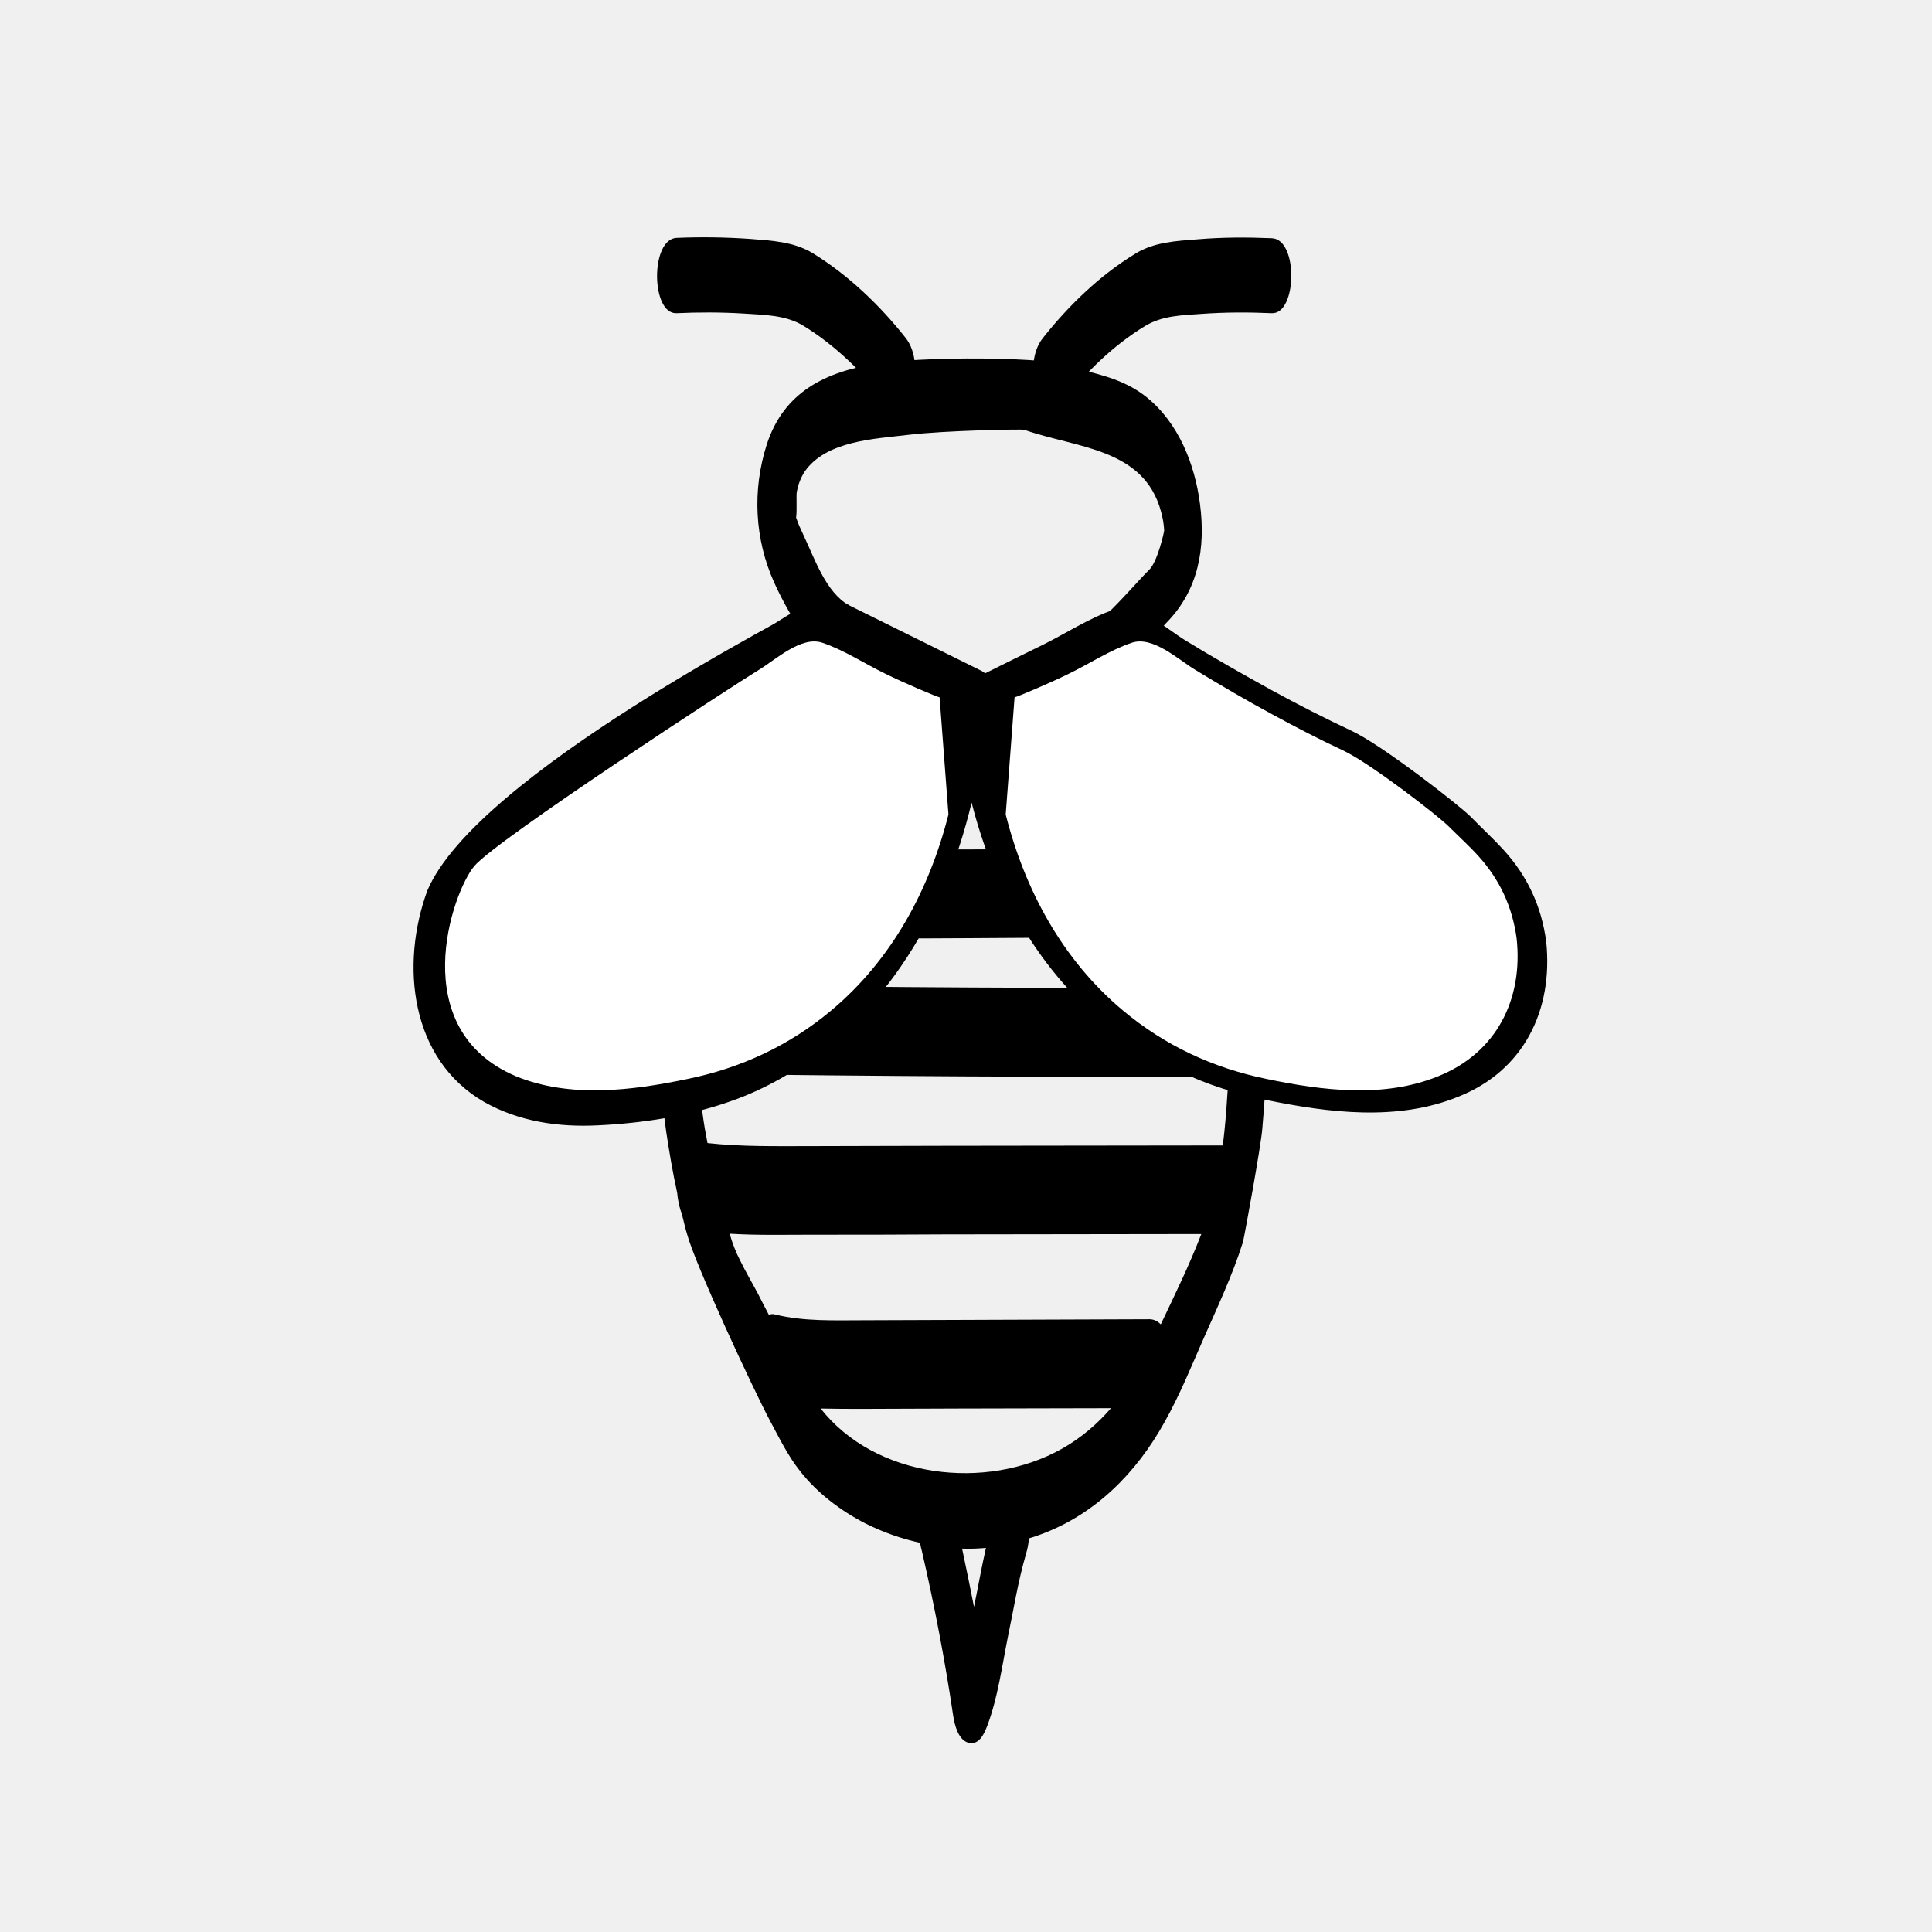
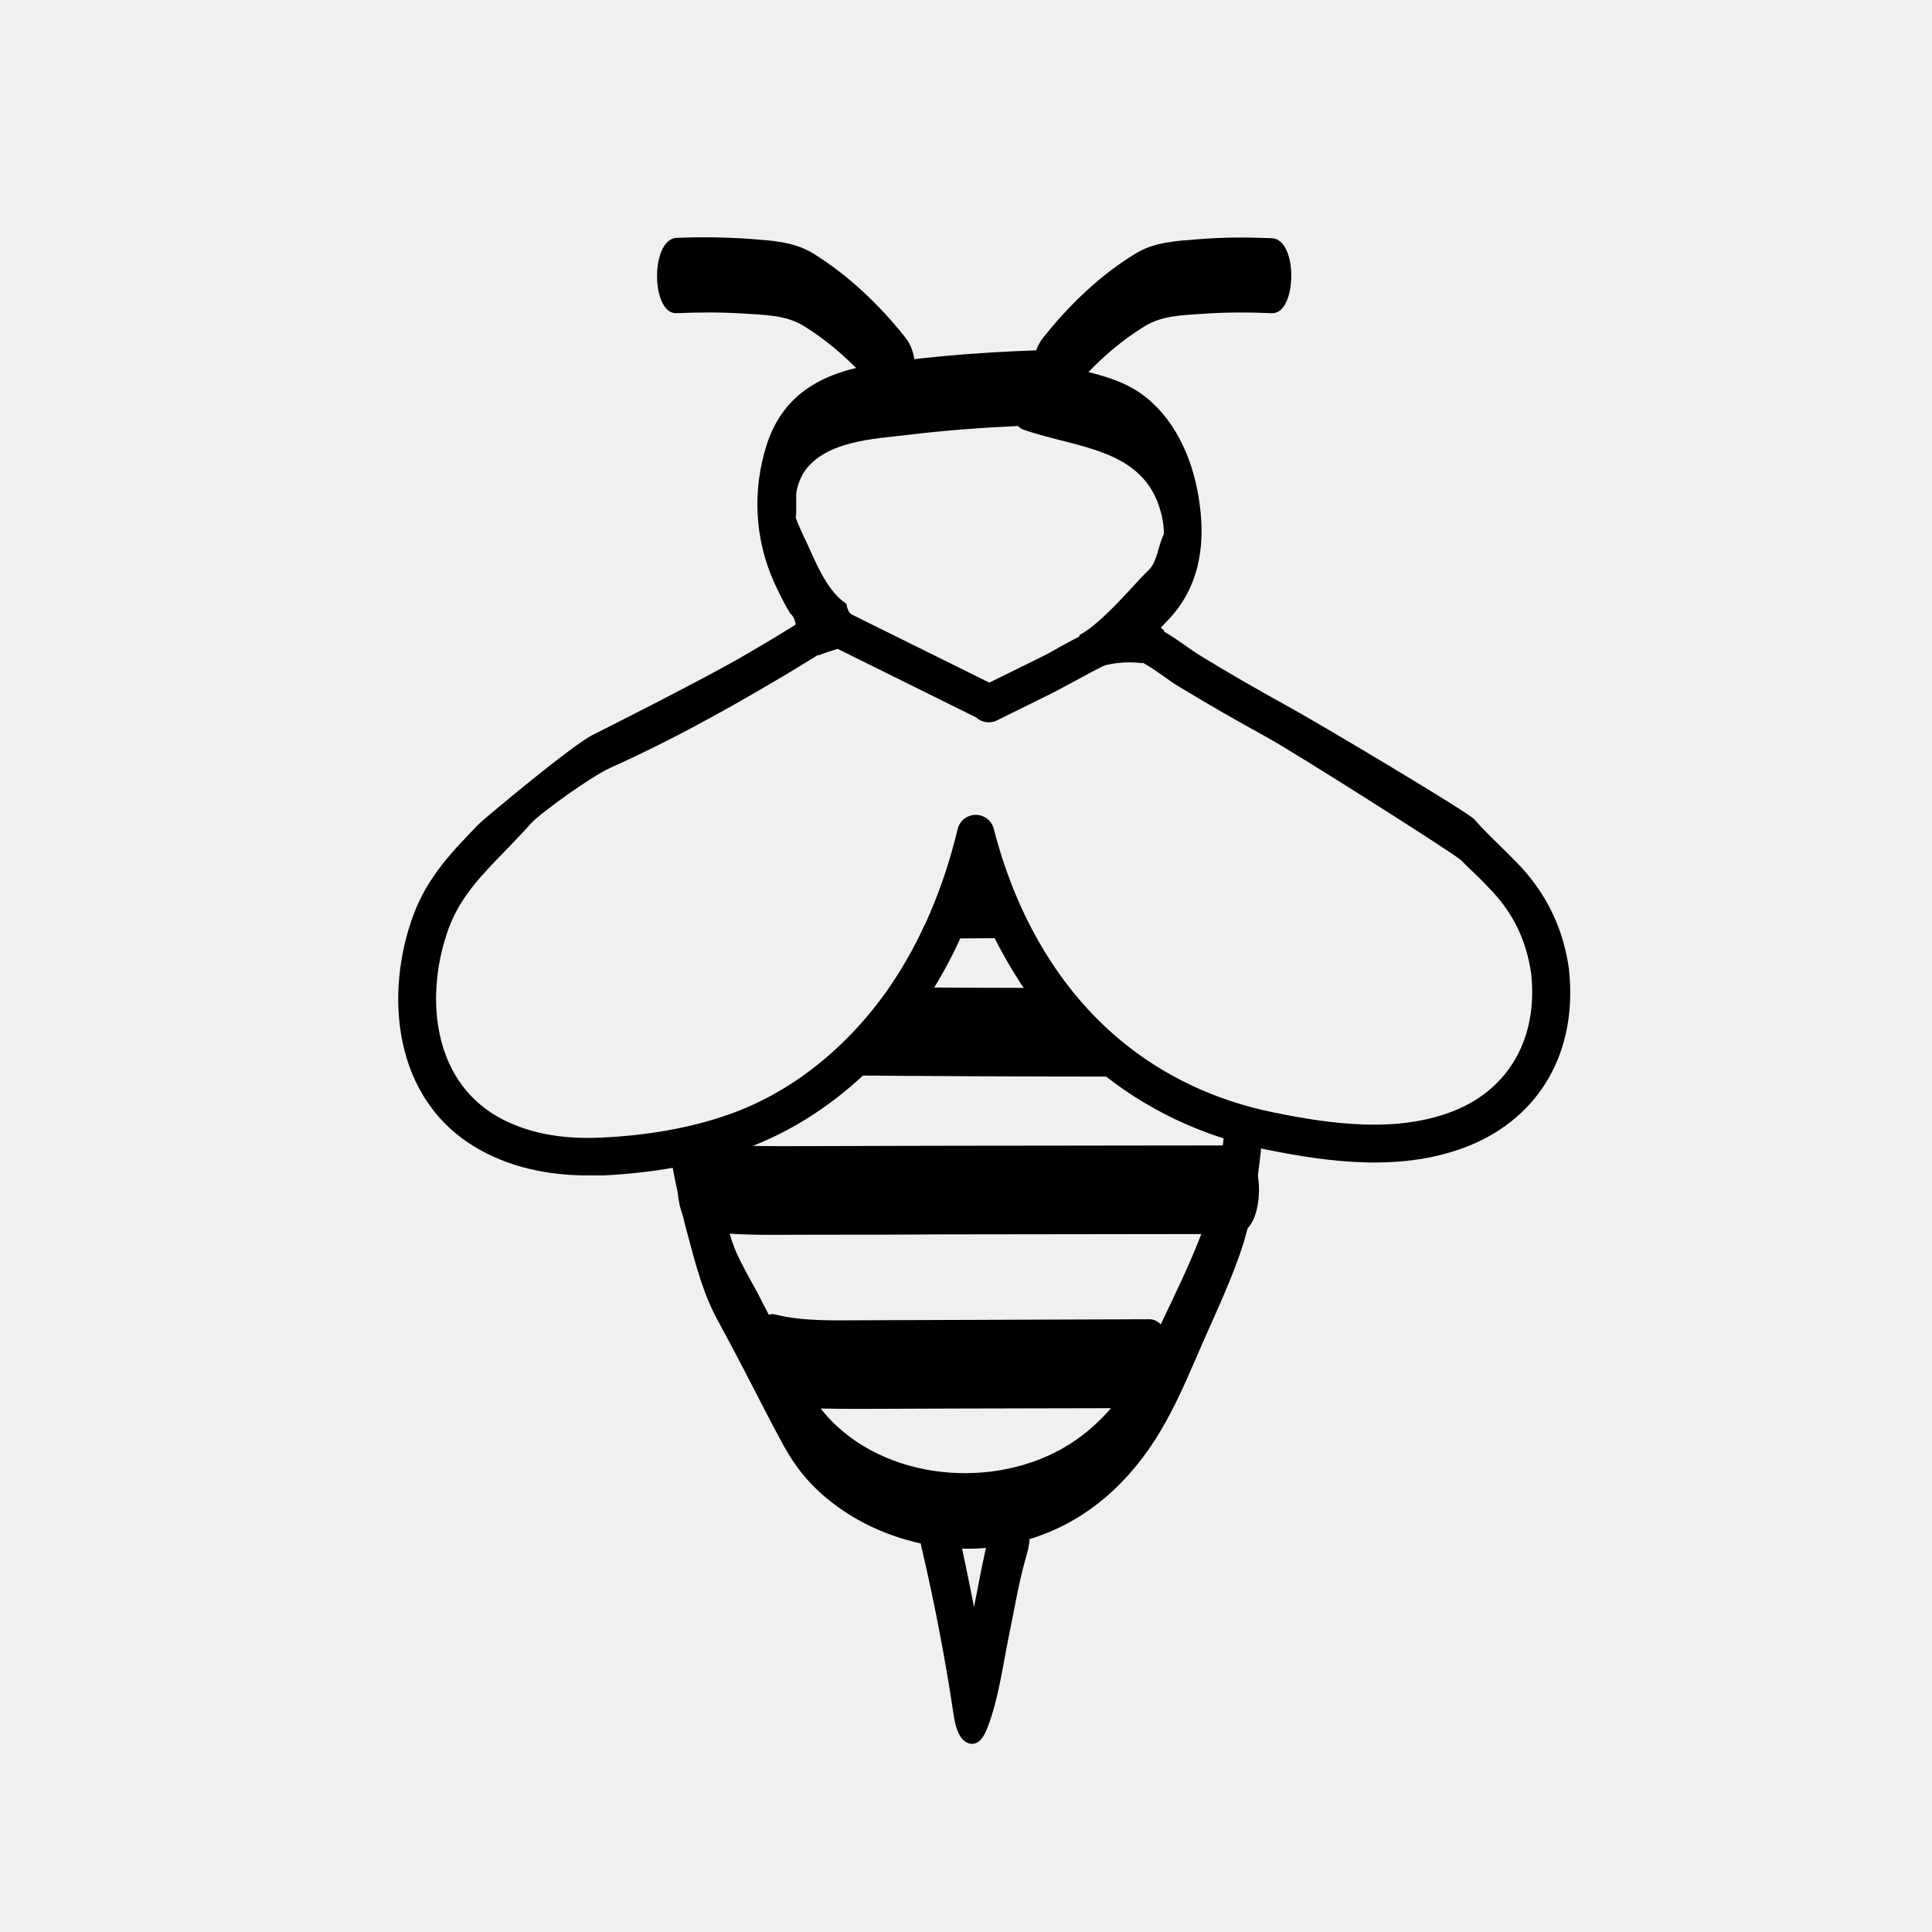
- <svg xmlns="http://www.w3.org/2000/svg" version="1.1" id="Layer_3" x="0px" y="0px" viewBox="0 0 566.9 566.9" style="enable-background:new 0 0 566.9 566.9;" xml:space="preserve">
-   <style type="text/css">
- 	.st0{fill:#FFFFFF;}
- </style>
-   <path d="M373.2,69.9c-7.2-0.3-14.4-0.3-21.6,0.3c-6.4,0.5-12.9,0.8-18.4,4.2c-10.4,6.3-19.7,15.3-27.2,24.8c-3.2,4-3.4,10.3-2,15.1  c0.9,3,4.3,8,7.5,3.9c6.9-8.7,15-16.8,24.6-22.6c5-3,10.8-3.1,16.5-3.5c6.9-0.5,13.7-0.5,20.6-0.2C380.6,92.2,381,70.2,373.2,69.9  L373.2,69.9z" />
-   <path d="M198.5,91.9c6.5-0.3,13.1-0.3,19.6,0.1c6,0.4,12.3,0.4,17.5,3.5c9.5,5.8,17.7,13.9,24.6,22.6c3.1,4,6.6-0.9,7.5-3.9  c1.4-4.7,1.2-11.1-2-15.1c-7.5-9.5-16.8-18.4-27.2-24.8c-5.6-3.4-12.1-3.7-18.4-4.2c-7.2-0.5-14.4-0.6-21.6-0.3  C190.8,70.2,191,92.2,198.5,91.9L198.5,91.9z" />
-   <path d="M370.4,297.4c-3.2-18.2-14-32.8-25.8-46.4c5.9-10.6,9.8-22.2,9.6-34.5c-0.1-7.8-1.8-15.5-5.3-22.5c-2.1-4.3-4.7-7.3-8-9.8  c0.5-0.5,0.9-1,1.4-1.5c9.4-9.6,11.5-21.9,9.8-34.9c-1.5-11.6-6.3-23.7-15.6-31.2c-5.9-4.8-13-6.6-20.2-8.3  c-0.8-3.3-41.1-4.2-58.8-1.6C242.3,109,230,115,225,130.4c-4.3,13.4-3.6,27.8,2.2,40.6c1.3,2.9,2.9,6,4.7,9.1  c-8.8,5.2-15.5,10.9-17.8,20.4c-2.9,11.9-1.1,25.5,3.6,36.6c2.2,5.1,5.3,9.7,8.9,13.9c-8.6,6.1-16.3,14.2-20.9,23.1  c-4.4,8.5-8.1,17.8-10.1,27.2c-2.1,10.2-1.6,20.6-0.1,30.9c0.9,5.9,1.9,11.9,3.2,17.8c0.2,2.3,0.7,4.5,1.4,6.3  c0.5,1.9,0.9,3.9,1.5,5.8c2.3,8.7,19.2,45.1,24.4,54.9c2.7,5,5.2,10.2,8.8,14.7c5,6.4,11.9,11.6,19.1,15.3  c5.2,2.6,10.6,4.5,16.1,5.7c0.1,0.9,0.3,1.7,0.5,2.4c3.7,16,6.8,32.2,9.2,48.4c0.4,2.6,1.5,7.2,4.6,7.9c3.1,0.7,4.6-2.9,5.5-5.3  c3-8.1,4.2-17.1,5.9-25.6c1.9-9.1,2.9-16,5.4-24.7c0.4-1.3,0.7-2.8,0.8-4.4c1.1-0.3,2.2-0.7,3.3-1.1c16.2-5.9,28.3-18.2,36.5-33  c4.4-7.8,7.8-16.2,11.4-24.4c4.1-9.3,8.5-18.6,11.6-28.4c0.4-1.4,5.4-28.8,5.7-33.4C371.3,320.2,372.3,308.6,370.4,297.4z   M224.4,209.2c4.1-9,16.4-8.8,24.7-9.6c1.5-0.2,2.8-1.1,3.7-2.6c2.9-2.5,3.2-10.1,1.1-14.9c-2.6-2-4.1-1-4.8-4.5c0,0,0,0,0,0  c-6.8-3.8-10.1-13.8-13.3-20.5c-0.7-1.5-1.7-3.7-1.9-4.4c-0.1-0.3-0.2-0.6-0.3-0.8c0.3-1.9,0-6.4,0.2-7.6c0.4-2.1,1.1-4,2.3-5.9  c6.3-9.1,20.5-9.6,30.4-10.8c10.7-1.3,33.4-1.7,34-1.5c15.3,5.4,35.2,5.3,40.2,24.1c0.5,1.8,0.8,3.6,0.9,5.4c0,0.6-2,9.3-4.4,11.6  c-4.4,4.2-16.9,19.8-23.3,20c-7.7,0.3-1.6,13.3,6,13c2.8-0.1,5.4-1.2,7.8-2.9c0.6,1.6,1.6,2.9,2.8,3.5c3.7,1.9,7.5,3.5,9.7,7.2  c1.8,3.1,3.1,6.4,2.9,10c-0.4,9-6,17.9-11.1,24.9c-1.3,1.8-2.1,3.9-2.5,6.2c-27.7-0.1-55.4,0.4-83.1,0.1c-0.6-2.6-1.7-4.8-3.2-5.8  c-5.4-5.2-11.1-10.5-15-16.8C225.4,222.4,222.1,214.4,224.4,209.2z M227.9,273.7c0.9,0.8,1.9,1.3,3.2,1.3  c35.4,0.9,70.8-0.2,106.2,0.2c1.8,0,3.2-1,4.2-2.6c4.8,5.4,9.4,11.1,12.9,17.2c-46.7,0.2-93.5-0.1-140.2-0.7  C217.8,283.3,222.5,278.1,227.9,273.7z M285.8,471.5c-1.1-5.7-2.3-11.4-3.5-17.1c2.3,0.1,4.7,0,7-0.2  C288,459.9,287,465.7,285.8,471.5z M311.6,425.1c-22.2,12.5-54.7,8.7-70.8-11.8c4.2,0.1,8.4,0.1,12.6,0.1c9.3,0,18.6-0.1,27.9-0.1  c14.9,0,29.8-0.1,44.7-0.1C322,417.8,317.3,421.9,311.6,425.1z M340.6,388.6c-0.9-0.9-2-1.5-3.3-1.5c-18.6,0.1-37.3,0.1-55.9,0.2  c-9.3,0-18.6,0.1-27.9,0.1c-8.7,0-17.5,0.4-26.1-1.7c-0.7-0.2-1.2-0.1-1.8,0.1c-1.1-2.1-2.2-4.2-3.2-6.2c-1.7-3.2-3.6-6.4-5.2-9.7  c-1.3-2.5-2.3-5.1-3.1-7.9c7.9,0.5,15.9,0.3,23.8,0.3c13.1,0,26.2,0,39.3-0.1c25.1,0,50.2-0.1,75.3-0.1  C349,371.2,344.7,380,340.6,388.6z M360.1,321.8c-0.3,4.8-0.7,9.6-1.3,14.3c-27.2,0-54.5,0.1-81.7,0.1c-13.1,0-26.2,0.1-39.3,0.1  c-10,0-20.2,0.2-30.2-0.9c-1.1-5.5-1.9-11.1-2.2-16.6c-0.1-1.3-0.1-2.5,0-3.7c51.7,0.7,103.4,1,155.1,0.8  C360.4,317.9,360.2,319.8,360.1,321.8z" />
-   <path d="M453.7,276.3c-1.4-10.4-5.5-19.2-12.5-26.9c-3.1-3.4-6.4-6.4-9.6-9.7c-3.5-3.5-26.2-21.2-35.1-25.3  c-7.9-3.7-15.7-7.7-23.4-11.9c-8.5-4.7-17-9.5-25.3-14.6c-5.6-3.4-14.1-11.4-21-9c-7.1,2.4-14.1,7-20.8,10.3  c-5.7,2.8-11.4,5.6-17,8.4c-0.2-0.3-0.5-0.5-0.9-0.7c-13.9-6.9-27.7-13.7-41.6-20.6c-2.9-1.4-3.4-2.3-6.4-0.4  c-6.5,4.1-100.3,51.4-114.7,85.4c-8,21.8-5,49.5,16.6,62c10.2,5.8,21.9,7.5,33.5,6.9c12.9-0.6,26.5-2.7,38.7-7  c20.5-7.1,38-21.9,50.2-39.7c10-14.5,16.6-30.9,20.7-48c6.3,24.8,18.7,47.9,38.7,64.6c13.9,11.6,29.8,19,47.5,22.6  c18.4,3.8,38.7,6.4,56.6-0.9C447.1,314.2,455.8,296.4,453.7,276.3z" />
-   <path class="st0" d="M445,275.2c-1.3-9.2-4.9-17-11.1-23.9c-2.7-3-5.7-5.7-8.6-8.6c-3.1-3.2-23.3-18.8-31.2-22.5  c-7.1-3.3-14-6.9-20.8-10.6c-7.6-4.1-15.1-8.5-22.5-13c-5-3-12.5-10.1-18.7-8c-6.3,2.1-12.5,6.2-18.5,9.1c-5,2.5-15.6,7-15.9,6.9  l-2.6,34.4c5.6,22.1,16.6,42.6,34.4,57.5c12.3,10.3,26.5,16.9,42.2,20.1c16.3,3.4,34.4,5.7,50.3-0.8  C439.2,308.9,447,293.1,445,275.2z" />
-   <path class="st0" d="M139.2,254.1c6.6-7.8,76-53,83.4-57.5c5-3,12.5-10.1,18.7-8c6.3,2.1,12.5,6.2,18.5,9.1c5,2.5,15.6,7,15.9,6.9  l2.6,34.4c-5.6,22.1-16.6,42.6-34.4,57.5c-12.3,10.3-26.5,16.9-42.2,20.1c-16.3,3.4-34.4,5.7-50.3-0.8  C118.8,302,132.6,261.9,139.2,254.1z" />
+ <svg xmlns="http://www.w3.org/2000/svg" version="1.1" x="0px" y="0px" viewBox="0 0 566.9 566.9" style="enable-background:new 0 0 566.9 566.9;" xml:space="preserve">
+   <g id="Layer_3">
+     <g>
+       <g>
+         <path d="M373.2,69.9c-7.2-0.3-14.4-0.3-21.6,0.3c-6.4,0.5-12.9,0.8-18.4,4.2c-10.4,6.3-19.7,15.3-27.2,24.8     c-3.2,4-3.4,10.3-2,15.1c0.9,3,4.3,8,7.5,3.9c6.9-8.7,15-16.8,24.6-22.6c5-3,10.8-3.1,16.5-3.5c6.9-0.5,13.7-0.5,20.6-0.2     C380.6,92.2,381,70.2,373.2,69.9L373.2,69.9z" />
+       </g>
+     </g>
+     <g>
+       <g>
+         <path d="M198.5,91.9c6.5-0.3,13.1-0.3,19.6,0.1c6,0.4,12.3,0.4,17.5,3.5c9.5,5.8,17.7,13.9,24.6,22.6c3.1,4,6.6-0.9,7.5-3.9     c1.4-4.7,1.2-11.1-2-15.1c-7.5-9.5-16.8-18.4-27.2-24.8c-5.6-3.4-12.1-3.7-18.4-4.2c-7.2-0.5-14.4-0.6-21.6-0.3     C190.8,70.2,191,92.2,198.5,91.9L198.5,91.9z" />
+       </g>
+     </g>
+     <path d="M352,147.9c-1.5-11.6-6.3-23.7-15.6-31.2c-5.9-4.8-13-6.6-20.2-8.3c-0.8-3.3-2.6-5.8-5.1-5.8c-17.9,0.4-35.9,1.6-53.7,4.2   C242.3,109,230,115,225,130.4c-4.3,13.4-3.6,27.8,2.2,40.6c1.3,2.8,2.8,5.9,4.6,8.9c1.4,1.2,1.9,3.1,1.6,4.9   c0.3,0.2,0.6,0.5,0.9,0.8c1.8,2.4,3.7,4.7,5.9,6.7c1.5-0.6,2.9-1.1,4.3-1.5c0.7-0.2,1.5-0.5,2.3-0.7c1.9-2.6,4.1-5,6.4-7.3   c-0.5-0.3-1-0.7-1.3-1.2c0,0,0,0,0,0c-1.3-0.4-2.3-1.2-2.9-2.3c0,0,0,0,0,0c-0.2-0.4-0.4-0.9-0.5-1.3c0,0,0,0,0-0.1   c0-0.2-0.1-0.5-0.1-0.7c0,0,0,0,0,0c-6.3-4.1-9.5-13.6-12.7-20.1c-0.7-1.5-1.7-3.7-1.9-4.4c-0.1-0.3-0.2-0.6-0.3-0.8   c0.3-1.9,0-6.4,0.2-7.6c0.4-2.1,1.1-4,2.3-5.9c6.3-9.1,20.5-9.6,30.4-10.8c10.7-1.3,21.5-2.1,32.3-2.6c0.5,0.5,1,0.9,1.7,1.1   c15.3,5.4,35.2,5.3,40.2,24.1c0.5,1.8,0.8,3.6,0.9,5.4c0,0.6,0,1.1-0.1,1.4c-1.5,2.9-1.9,8-4.3,10.2c-3.8,3.6-13.6,15.6-20.3,19.1   c-0.1,0.5-0.2,0.9-0.4,1.3c0.5,0.4,1,0.9,1.4,1.7c1.2,2.3,2.4,4.6,3.6,6.8c4.2-1.6,9.2-2.1,13.8-1.5c2.5-2.9,4.9-5.8,6.3-9.3   c0-0.1,0.1-0.2,0.1-0.3c-0.3-0.3-0.6-0.5-1-0.8c0.5-0.5,0.9-1,1.4-1.5C351.6,173.2,353.8,160.8,352,147.9z" />
+     <path d="M370.7,327.4c-2.2-0.7-4.3-1.5-6.4-2.5c-0.8-0.1-1.7-0.2-2.5-0.3c-0.6-0.1-1.3-0.2-1.9-0.3c-0.3,3.9-0.6,7.9-1.1,11.8   c-27.2,0-54.5,0.1-81.7,0.1c-13.1,0-26.2,0.1-39.3,0.1c-10,0-20.2,0.2-30.2-0.9c-0.3-1.7-0.6-3.4-0.9-5c-3.5,1.7-7,3.1-10.7,4.2   c0.8,5.2,1.8,10.4,2.9,15.6c0.2,2.3,0.7,4.5,1.4,6.3c0.5,1.9,0.9,3.9,1.5,5.8c2.3,8.7,4.6,17.6,9,25.5c5.3,9.7,10.3,19.6,15.4,29.4   c2.7,5,5.2,10.2,8.8,14.7c5,6.4,11.9,11.6,19.1,15.3c5.2,2.6,10.6,4.5,16.1,5.7c0.1,0.9,0.3,1.7,0.5,2.4c3.7,16,6.8,32.2,9.2,48.4   c0.4,2.6,1.5,7.2,4.6,7.9c3.1,0.7,4.6-2.9,5.5-5.3c3-8.1,4.2-17.1,5.9-25.6c1.9-9.1,2.9-16,5.4-24.7c0.4-1.3,0.7-2.8,0.8-4.4   c1.1-0.3,2.2-0.7,3.3-1.1c16.2-5.9,28.3-18.2,36.5-33c4.4-7.8,7.8-16.2,11.4-24.4c4.1-9.3,8.5-18.6,11.6-28.4   c0.4-1.4,0.8-2.8,1.2-4.3c2.9-3,3.9-9.8,3-15.4c0.6-4.6,1.1-9.2,1.5-13.7C370.5,330.1,370.6,328.7,370.7,327.4z M285.8,471.5   c-1.1-5.7-2.3-11.4-3.5-17.1c2.3,0.1,4.7,0,7-0.2C288,459.9,287,465.7,285.8,471.5z M311.6,425.1c-22.2,12.5-54.7,8.7-70.8-11.8   c4.2,0.1,8.4,0.1,12.6,0.1c9.3,0,18.6-0.1,27.9-0.1c14.9,0,29.8-0.1,44.7-0.1C322,417.8,317.3,421.9,311.6,425.1z M340.6,388.6   c-0.9-0.9-2-1.5-3.3-1.5c-18.6,0.1-37.3,0.1-55.9,0.2c-9.3,0-18.6,0.1-27.9,0.1c-8.7,0-17.5,0.4-26.1-1.7c-0.7-0.2-1.2-0.1-1.8,0.1   c-1.1-2.1-2.2-4.2-3.2-6.2c-1.7-3.2-3.6-6.4-5.2-9.7c-1.3-2.5-2.3-5.1-3.1-7.9c7.9,0.5,15.9,0.3,23.8,0.3c13.1,0,26.2,0,39.3-0.1   c25.1,0,50.2-0.1,75.3-0.1C349,371.2,344.7,380,340.6,388.6z" />
+     <path d="M326.8,312.2c-5.7-4.6-8.8-11.5-13-17.4c-1.1-1.6-2.2-3.2-3.2-4.9c-15.9,0-31.8-0.1-47.8-0.2c-0.2,0.3-0.4,0.7-0.5,1   c-3.4,6.2-7.5,12.1-12.5,17.1c-2,2.8-4.3,5.4-6.8,7.7c29.8,0.3,59.6,0.4,89.5,0.4C330.5,314.9,328.6,313.6,326.8,312.2z" />
+     <path d="M275.6,264.5c-2.5,3.4-4.4,7.1-6.1,10.9c10.7,0,21.5-0.1,32.2-0.2c-0.6-0.9-1.3-1.8-2-2.7c-2.1-2.7-3.8-5.2-4.7-8.5   c-0.7-2.8-0.8-5.7-1.2-8.6c-3.6,0.2-7.2,0.3-10.8,0.3c-1.1,0-2-0.3-2.8-0.9c-1.1,2.4-2.3,4.7-3.7,6.9   C276.5,262.6,276.3,263.6,275.6,264.5z" />
+   </g>
+   <g id="Layer_2">
+     <path d="M172.5,344.9c-12.3,0-23.1-2.6-32.2-7.8l0,0c-25.2-14.4-27.5-45.7-19-68.6c4.2-11.4,11.9-19.2,19.3-26.8   c1.3-1.3,28.2-23.9,33.8-26.3c0,0,32.5-16.3,44.2-23.2c7.1-4.1,13.5-8,19.6-11.9c4.9-3.1,7.8-2,10.9-0.4c0.3,0.1,0.6,0.3,1,0.5   l40.2,19.9l14.4-7.1c2.1-1,4.3-2.2,6.5-3.5c4.8-2.6,9.8-5.3,15-7.1c8.1-2.7,16.1,2.9,22,7.1c1.3,0.9,2.6,1.8,3.7,2.5   c8.5,5.2,17,10.1,25,14.5c8.7,4.7,53.7,31.5,55.7,33.7c1.4,1.6,2.7,3,4.1,4.4c1.2,1.2,7.8,7.6,9.8,9.8c7.7,8.5,12.3,18.3,13.9,29.9   c0,0.1,0,0.1,0,0.2c2.5,23.7-8.4,42.9-29.1,51.4c-19.4,7.9-41.1,5-59.8,1.2c-18.9-3.9-35.7-11.9-49.9-23.8   c-15.2-12.7-27.1-29.8-35-50.1c-4.2,11.9-9.7,22.7-16.4,32.4c-13.6,19.9-32.4,34.7-53,41.8c-11.7,4.1-25.6,6.6-40.2,7.3   C175.3,344.9,173.9,344.9,172.5,344.9z M244,189.7c-6.2,3.9-12.7,7.9-19.8,12c-12,7-27.9,15.9-44.9,23.5l-0.4,0.2   c-5.2,2.3-20.1,13-23,16.1c-1.1,1.3-2.3,2.5-3.5,3.8c-1.3,1.4-2.6,2.7-3.9,4.1c-7.2,7.4-13.4,13.7-16.8,22.9   c-6.9,18.7-5.4,44,14.2,55.3l0,0c8.2,4.7,18.5,6.8,30.5,6.2c13.6-0.6,26.4-2.9,37.2-6.7c18.3-6.3,35.2-19.7,47.5-37.6   c9-13.2,15.7-28.7,19.9-46.2c0.6-2.5,2.8-4.2,5.3-4.2c0,0,0,0,0,0c2.5,0,4.7,1.7,5.3,4.1c6.6,25.7,19.3,47.1,36.9,61.8   c12.8,10.7,28,17.9,45.1,21.4c17.1,3.5,36.8,6.2,53.4-0.6c15.9-6.5,24.3-21.4,22.3-40c-1.3-9.3-4.9-17.1-11.1-23.9   c-1.8-1.9-3.6-3.8-5.6-5.7c-1.3-1.2-2.6-2.5-3.9-3.8c-1.5-1.6-48.3-31.3-57.2-36.2c-8.2-4.5-16.8-9.4-25.5-14.7   c-1.4-0.8-2.8-1.8-4.3-2.9c-3.7-2.6-9.3-6.6-12.1-5.6c-4.3,1.4-8.8,3.9-13.2,6.3c-2.3,1.2-4.6,2.5-6.9,3.7l-17,8.4   c-2,1-4.5,0.6-6.1-0.9l-41.2-20.4C244.7,190,244.3,189.8,244,189.7z" />
+   </g>
+   <g id="Layer_4">
+ </g>
</svg>
